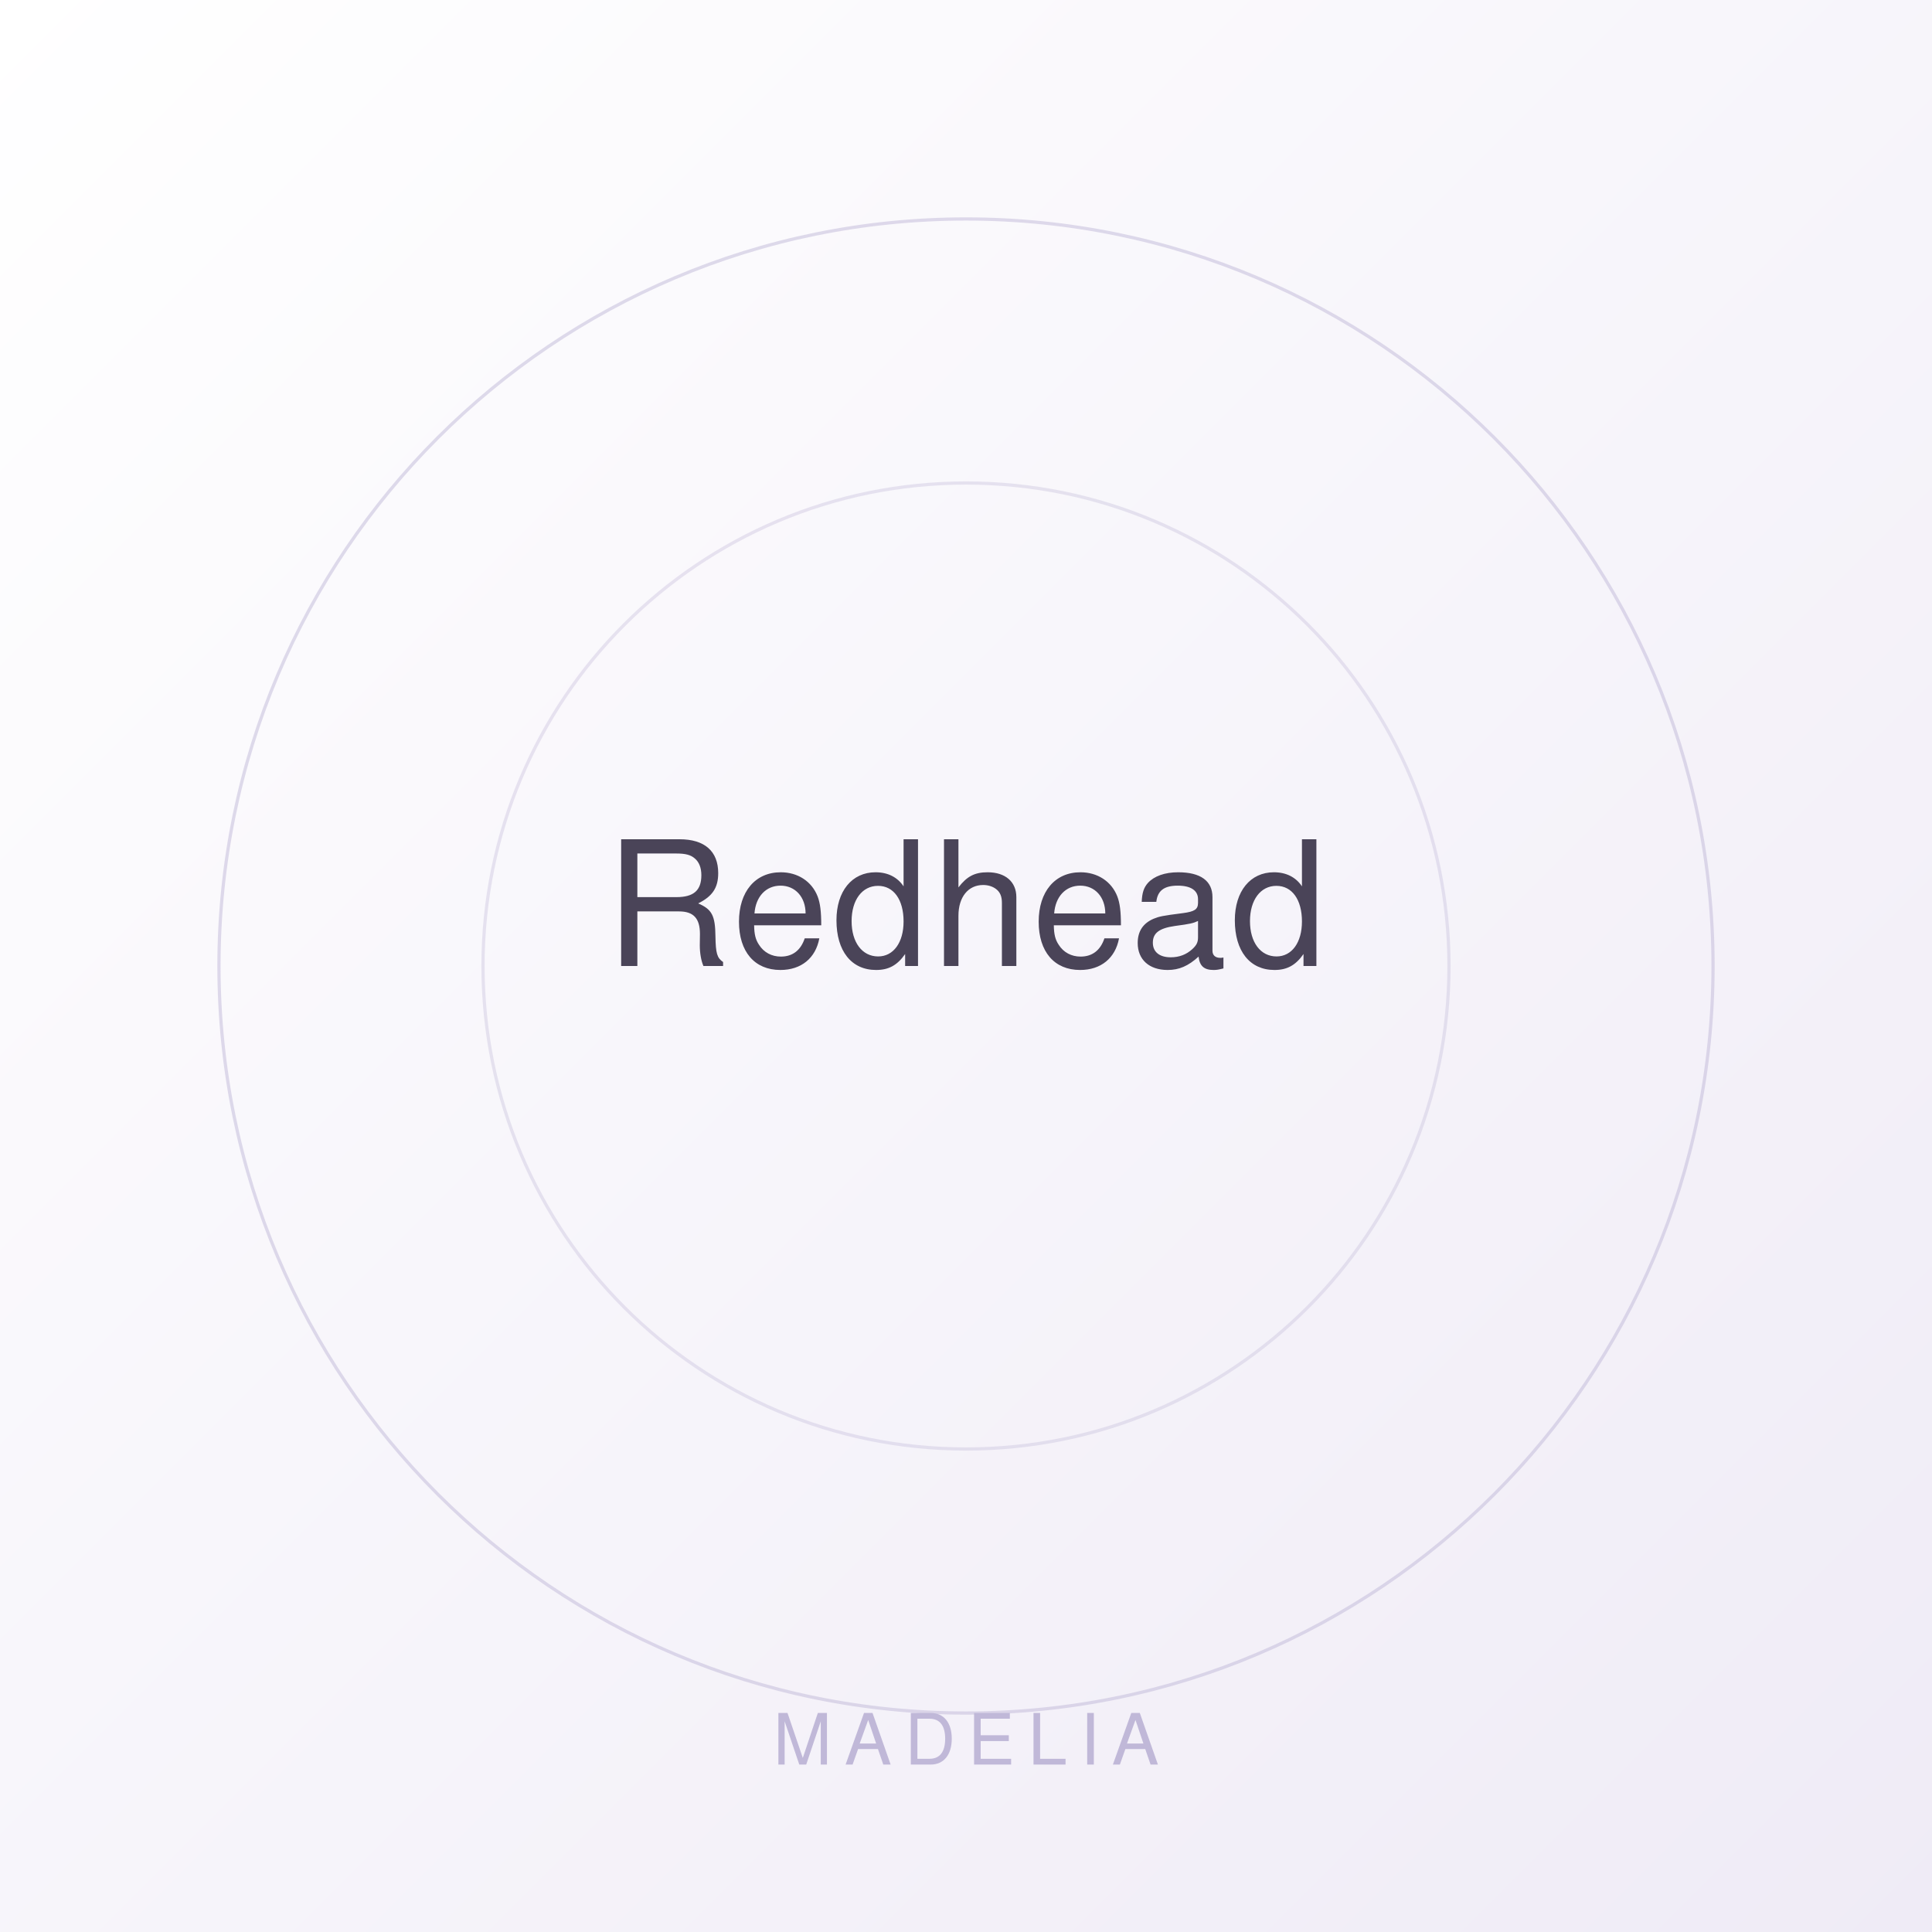
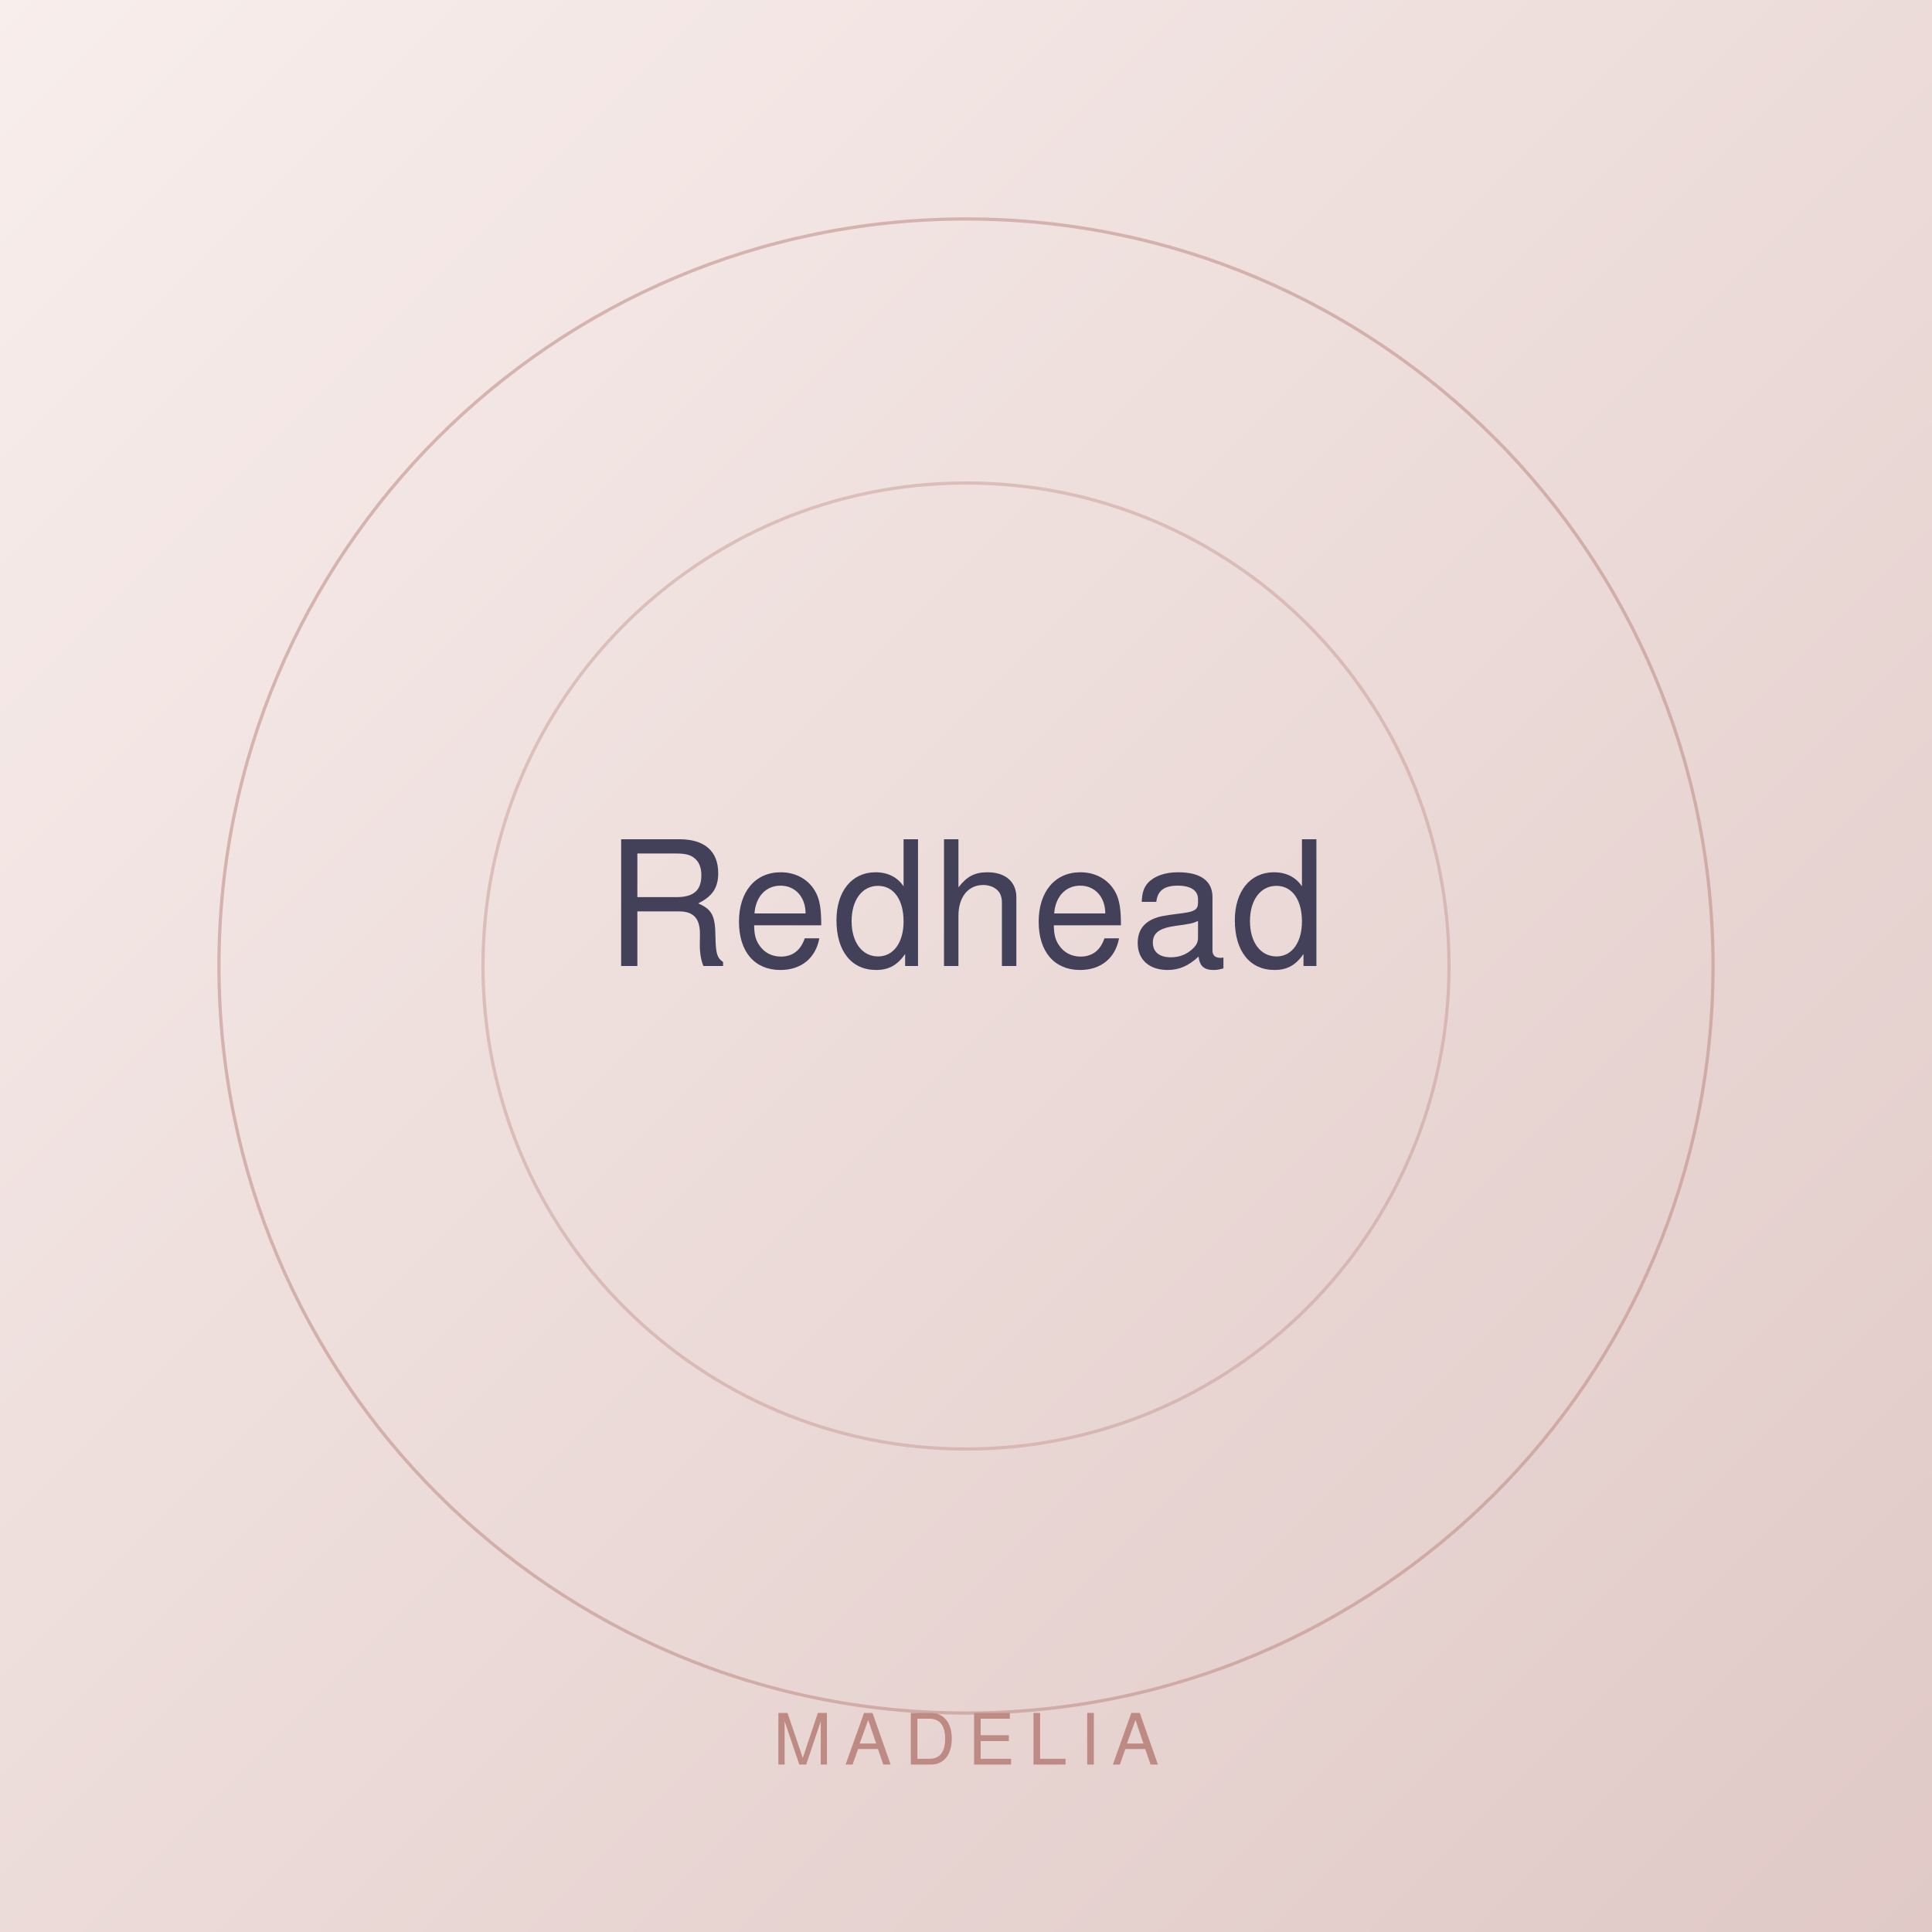
<svg xmlns="http://www.w3.org/2000/svg" viewBox="0 0 600 600" width="600" height="600">
  <defs>
    <linearGradient id="g" x1="0" y1="0" x2="1" y2="1">
-       <stop offset="0" stop-color="#ffffff" />
-       <stop offset="1" stop-color="#efebf6" />
+       <stop offset="0" stop-color="#f8eeec" />
+       <stop offset="1" stop-color="#e0c9c6" />
    </linearGradient>
  </defs>
  <rect width="600" height="600" fill="url(#g)" />
-   <circle cx="300" cy="300" r="232" fill="none" stroke="#c0b8d8" stroke-width="1" opacity="0.5" />
-   <circle cx="300" cy="300" r="150" fill="none" stroke="#c0b8d8" stroke-width="1" opacity="0.35" />
-   <text text-anchor="middle" font-family="'Helvetica Neue', Helvetica, Arial, sans-serif" font-weight="200" font-size="54" fill="#4a4458" letter-spacing="1">
+   <circle cx="300" cy="300" r="232" fill="none" stroke="#bd8a84" stroke-width="1" opacity="0.55" />
+   <circle cx="300" cy="300" r="150" fill="none" stroke="#bd8a84" stroke-width="1" opacity="0.4" />
+   <text text-anchor="middle" font-family="'Helvetica Neue', Helvetica, Arial, sans-serif" font-weight="200" font-size="54" fill="#43405a" letter-spacing="1">
    <tspan x="300" y="300">Redhead</tspan>
  </text>
-   <text x="300" y="548" text-anchor="middle" font-family="'Helvetica Neue', Helvetica, Arial, sans-serif" font-weight="400" font-size="22" fill="#c0b8d8" letter-spacing="4" style="text-transform:uppercase">MADELIA</text>
+   <text x="300" y="548" text-anchor="middle" font-family="'Helvetica Neue', Helvetica, Arial, sans-serif" font-weight="400" font-size="22" fill="#bd8a84" letter-spacing="4" style="text-transform:uppercase">MADELIA</text>
</svg>
